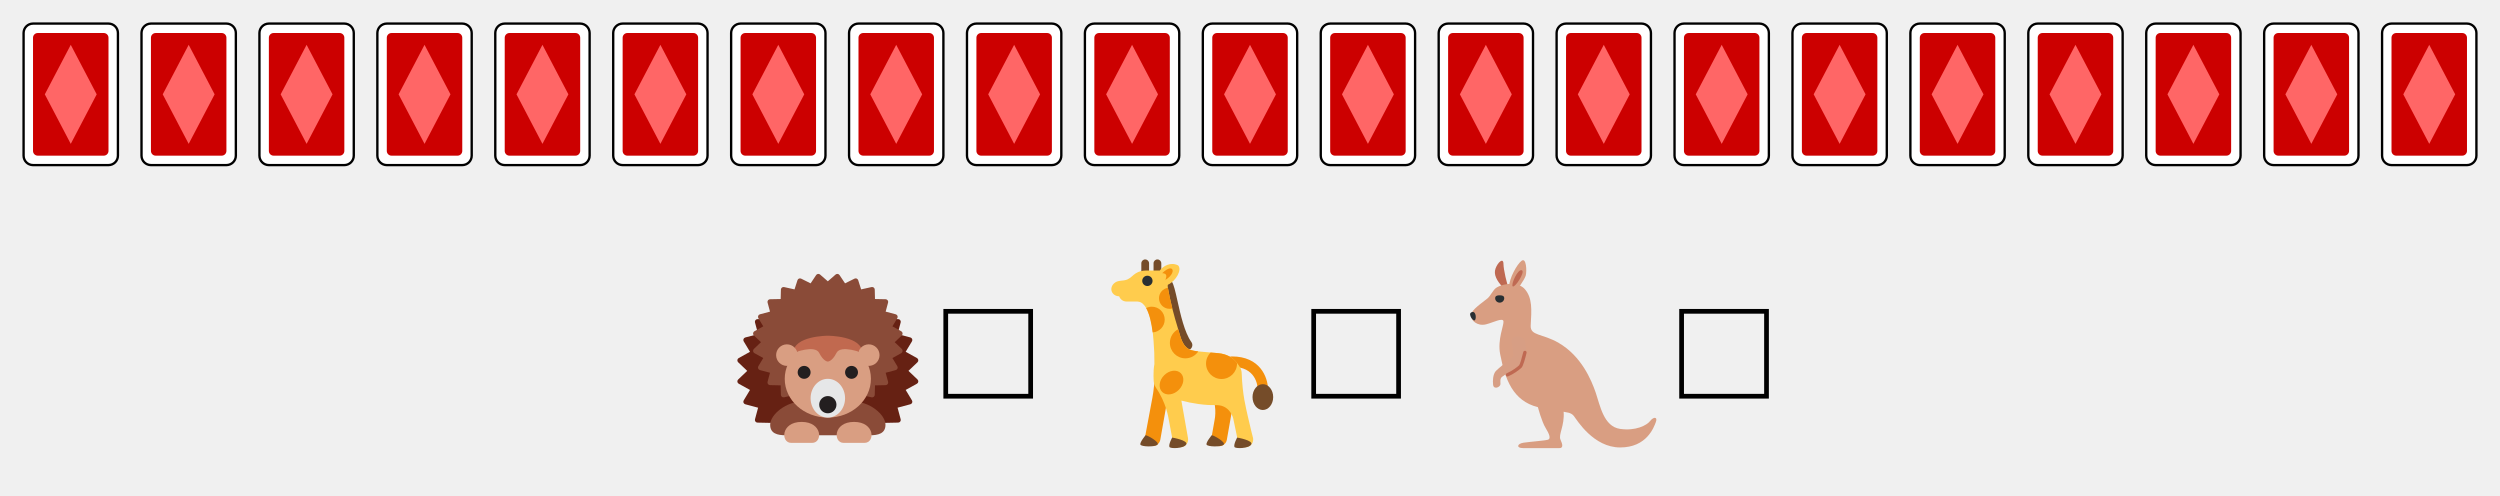
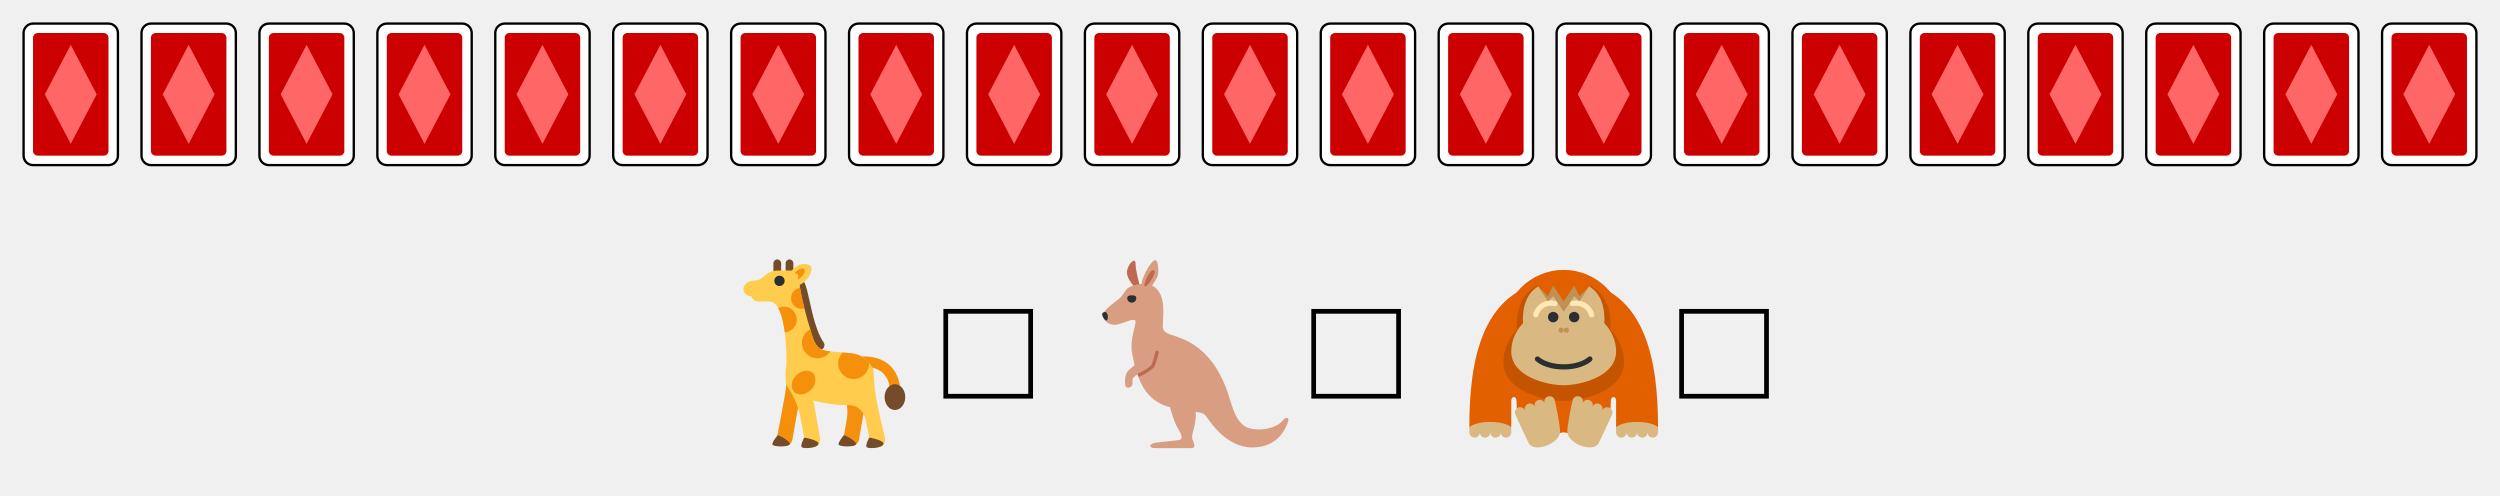
<svg xmlns="http://www.w3.org/2000/svg" width="1060" height="210" viewBox="0 0 1060 210">
  <defs>
</defs>
  <g>
    <g transform="translate(10.0, 10)">
      <rect x="0" y="0" width="40" height="60" rx="4" ry="4" fill="white" stroke="black" stroke-width="1" />
      <rect x="4" y="4" width="32" height="52" rx="2" ry="2" fill="#cc0000" stroke="none" />
      <path d="M20.0,9 L31,30.0 L20.0,51 L9,30.0 Z" fill="#ff6666" />
    </g>
    <g transform="translate(60.0, 10)">
      <rect x="0" y="0" width="40" height="60" rx="4" ry="4" fill="white" stroke="black" stroke-width="1" />
      <rect x="4" y="4" width="32" height="52" rx="2" ry="2" fill="#cc0000" stroke="none" />
      <path d="M20.0,9 L31,30.0 L20.0,51 L9,30.0 Z" fill="#ff6666" />
    </g>
    <g transform="translate(110.0, 10)">
      <rect x="0" y="0" width="40" height="60" rx="4" ry="4" fill="white" stroke="black" stroke-width="1" />
      <rect x="4" y="4" width="32" height="52" rx="2" ry="2" fill="#cc0000" stroke="none" />
      <path d="M20.0,9 L31,30.0 L20.0,51 L9,30.0 Z" fill="#ff6666" />
    </g>
    <g transform="translate(160.0, 10)">
      <rect x="0" y="0" width="40" height="60" rx="4" ry="4" fill="white" stroke="black" stroke-width="1" />
      <rect x="4" y="4" width="32" height="52" rx="2" ry="2" fill="#cc0000" stroke="none" />
      <path d="M20.0,9 L31,30.0 L20.0,51 L9,30.0 Z" fill="#ff6666" />
    </g>
    <g transform="translate(210.0, 10)">
      <rect x="0" y="0" width="40" height="60" rx="4" ry="4" fill="white" stroke="black" stroke-width="1" />
      <rect x="4" y="4" width="32" height="52" rx="2" ry="2" fill="#cc0000" stroke="none" />
      <path d="M20.0,9 L31,30.0 L20.0,51 L9,30.0 Z" fill="#ff6666" />
    </g>
    <g transform="translate(260.0, 10)">
      <rect x="0" y="0" width="40" height="60" rx="4" ry="4" fill="white" stroke="black" stroke-width="1" />
      <rect x="4" y="4" width="32" height="52" rx="2" ry="2" fill="#cc0000" stroke="none" />
      <path d="M20.0,9 L31,30.0 L20.0,51 L9,30.0 Z" fill="#ff6666" />
    </g>
    <g transform="translate(310.0, 10)">
      <rect x="0" y="0" width="40" height="60" rx="4" ry="4" fill="white" stroke="black" stroke-width="1" />
      <rect x="4" y="4" width="32" height="52" rx="2" ry="2" fill="#cc0000" stroke="none" />
      <path d="M20.0,9 L31,30.0 L20.0,51 L9,30.0 Z" fill="#ff6666" />
    </g>
    <g transform="translate(360.0, 10)">
      <rect x="0" y="0" width="40" height="60" rx="4" ry="4" fill="white" stroke="black" stroke-width="1" />
      <rect x="4" y="4" width="32" height="52" rx="2" ry="2" fill="#cc0000" stroke="none" />
      <path d="M20.0,9 L31,30.0 L20.0,51 L9,30.0 Z" fill="#ff6666" />
    </g>
    <g transform="translate(410.0, 10)">
      <rect x="0" y="0" width="40" height="60" rx="4" ry="4" fill="white" stroke="black" stroke-width="1" />
      <rect x="4" y="4" width="32" height="52" rx="2" ry="2" fill="#cc0000" stroke="none" />
      <path d="M20.0,9 L31,30.0 L20.0,51 L9,30.0 Z" fill="#ff6666" />
    </g>
    <g transform="translate(460.0, 10)">
      <rect x="0" y="0" width="40" height="60" rx="4" ry="4" fill="white" stroke="black" stroke-width="1" />
      <rect x="4" y="4" width="32" height="52" rx="2" ry="2" fill="#cc0000" stroke="none" />
      <path d="M20.0,9 L31,30.0 L20.0,51 L9,30.0 Z" fill="#ff6666" />
    </g>
    <g transform="translate(510.0, 10)">
      <rect x="0" y="0" width="40" height="60" rx="4" ry="4" fill="white" stroke="black" stroke-width="1" />
      <rect x="4" y="4" width="32" height="52" rx="2" ry="2" fill="#cc0000" stroke="none" />
      <path d="M20.0,9 L31,30.0 L20.0,51 L9,30.0 Z" fill="#ff6666" />
    </g>
    <g transform="translate(560.0, 10)">
      <rect x="0" y="0" width="40" height="60" rx="4" ry="4" fill="white" stroke="black" stroke-width="1" />
      <rect x="4" y="4" width="32" height="52" rx="2" ry="2" fill="#cc0000" stroke="none" />
      <path d="M20.0,9 L31,30.0 L20.0,51 L9,30.0 Z" fill="#ff6666" />
    </g>
    <g transform="translate(610.0, 10)">
      <rect x="0" y="0" width="40" height="60" rx="4" ry="4" fill="white" stroke="black" stroke-width="1" />
      <rect x="4" y="4" width="32" height="52" rx="2" ry="2" fill="#cc0000" stroke="none" />
      <path d="M20.0,9 L31,30.0 L20.0,51 L9,30.0 Z" fill="#ff6666" />
    </g>
    <g transform="translate(660.0, 10)">
      <rect x="0" y="0" width="40" height="60" rx="4" ry="4" fill="white" stroke="black" stroke-width="1" />
      <rect x="4" y="4" width="32" height="52" rx="2" ry="2" fill="#cc0000" stroke="none" />
      <path d="M20.0,9 L31,30.0 L20.0,51 L9,30.0 Z" fill="#ff6666" />
    </g>
    <g transform="translate(710.0, 10)">
      <rect x="0" y="0" width="40" height="60" rx="4" ry="4" fill="white" stroke="black" stroke-width="1" />
      <rect x="4" y="4" width="32" height="52" rx="2" ry="2" fill="#cc0000" stroke="none" />
      <path d="M20.0,9 L31,30.0 L20.0,51 L9,30.0 Z" fill="#ff6666" />
    </g>
    <g transform="translate(760.0, 10)">
      <rect x="0" y="0" width="40" height="60" rx="4" ry="4" fill="white" stroke="black" stroke-width="1" />
      <rect x="4" y="4" width="32" height="52" rx="2" ry="2" fill="#cc0000" stroke="none" />
      <path d="M20.0,9 L31,30.0 L20.0,51 L9,30.0 Z" fill="#ff6666" />
    </g>
    <g transform="translate(810.0, 10)">
      <rect x="0" y="0" width="40" height="60" rx="4" ry="4" fill="white" stroke="black" stroke-width="1" />
      <rect x="4" y="4" width="32" height="52" rx="2" ry="2" fill="#cc0000" stroke="none" />
      <path d="M20.0,9 L31,30.0 L20.0,51 L9,30.0 Z" fill="#ff6666" />
    </g>
    <g transform="translate(860.0, 10)">
      <rect x="0" y="0" width="40" height="60" rx="4" ry="4" fill="white" stroke="black" stroke-width="1" />
      <rect x="4" y="4" width="32" height="52" rx="2" ry="2" fill="#cc0000" stroke="none" />
      <path d="M20.0,9 L31,30.0 L20.0,51 L9,30.0 Z" fill="#ff6666" />
    </g>
    <g transform="translate(910.0, 10)">
      <rect x="0" y="0" width="40" height="60" rx="4" ry="4" fill="white" stroke="black" stroke-width="1" />
      <rect x="4" y="4" width="32" height="52" rx="2" ry="2" fill="#cc0000" stroke="none" />
      <path d="M20.0,9 L31,30.0 L20.0,51 L9,30.0 Z" fill="#ff6666" />
    </g>
    <g transform="translate(960.0, 10)">
      <rect x="0" y="0" width="40" height="60" rx="4" ry="4" fill="white" stroke="black" stroke-width="1" />
      <rect x="4" y="4" width="32" height="52" rx="2" ry="2" fill="#cc0000" stroke="none" />
      <path d="M20.0,9 L31,30.0 L20.0,51 L9,30.0 Z" fill="#ff6666" />
    </g>
    <g transform="translate(1010.0, 10)">
      <rect x="0" y="0" width="40" height="60" rx="4" ry="4" fill="white" stroke="black" stroke-width="1" />
      <rect x="4" y="4" width="32" height="52" rx="2" ry="2" fill="#cc0000" stroke="none" />
      <path d="M20.0,9 L31,30.0 L20.0,51 L9,30.0 Z" fill="#ff6666" />
    </g>
    <g transform="translate(301.0, 100)">
      <g>
        <svg x="10.0" y="10" width="80" height="80" viewBox="0 0 36 36">
-           <path fill="#6D6E71" d="M28.688 20.312C28.688 26.217 23.904 31 18 31c-5.903 0-10.688-4.783-10.688-10.688 0-5.903 4.786-10.689 10.688-10.689 5.904.001 10.688 4.786 10.688 10.689z" />
-           <path fill="#662113" d="M26 33.5H10c-1.665 0-2.479-1.339-2.763-2.31l-2.664-.056c-.153-.003-.297-.077-.389-.2-.092-.122-.123-.281-.083-.43l.594-2.216-2.446-.651c-.152-.041-.276-.15-.335-.296s-.046-.311.035-.445l1.199-1.993-2.156-1.192c-.139-.077-.233-.216-.254-.374-.02-.157.036-.315.151-.426l1.729-1.647-1.729-1.646c-.115-.11-.171-.268-.151-.426.021-.158.115-.297.254-.374l2.156-1.194-1.2-1.994c-.081-.135-.094-.3-.035-.445.059-.146.183-.255.335-.296l2.446-.65-.594-2.218c-.04-.148-.009-.307.083-.43s.236-.196.39-.2l2.575-.053.058-2.302c.004-.149.074-.289.192-.381.118-.092.271-.127.416-.094l2.521.561.717-2.234c.045-.139.148-.251.282-.308.136-.056.288-.051.417.014l2.284 1.139 1.341-2.009c.08-.119.208-.199.35-.218.145-.019.287.024.394.119L18 7.258l1.88-1.636c.109-.094.251-.137.395-.118.143.019.269.099.35.218l1.34 2.009 2.286-1.139c.13-.065.283-.069.417-.014.135.057.237.169.282.308l.716 2.234 2.521-.561c.146-.032.298.002.416.094s.188.232.192.381l.058 2.302 2.574.053c.153.003.297.077.389.2.093.123.123.282.083.43l-.595 2.217 2.449.65c.152.04.276.15.336.296.059.146.046.311-.035.445l-1.201 1.994 2.155 1.194c.14.077.233.216.254.374s-.036.316-.151.426l-1.729 1.646 1.729 1.647c.115.11.172.269.151.426-.021.158-.114.297-.254.374L32.854 24.9l1.2 1.993c.081.135.094.3.035.445-.06.146-.184.255-.335.296l-2.45.651.595 2.216c.04.148.01.307-.082.43-.093.123-.236.197-.39.2l-2.663.056c-.285.974-1.099 2.313-2.764 2.313z" />
-           <path fill="#8A4B38" d="M16.188 28.824c-.022 0-.044-.001-.066-.004-.143-.019-.27-.099-.35-.219l-1.058-1.585-1.805.899c-.131.064-.283.07-.418.014-.134-.057-.237-.169-.282-.309l-.564-1.757-1.99.442c-.148.031-.299-.003-.417-.095s-.188-.231-.192-.381l-.045-1.804-2.029-.043c-.153-.003-.297-.077-.389-.2-.092-.122-.123-.281-.083-.43l.464-1.732-1.92-.51c-.152-.041-.276-.15-.335-.296s-.046-.311.035-.445l.937-1.557-1.688-.934c-.14-.077-.234-.216-.254-.374-.02-.158.036-.316.151-.426l1.352-1.289-1.352-1.287c-.115-.11-.171-.268-.151-.426.021-.158.115-.297.254-.374l1.689-.935-.937-1.558c-.081-.135-.094-.3-.035-.445.059-.146.183-.255.335-.296l1.922-.511-.466-1.732c-.04-.148-.009-.307.083-.43s.236-.196.39-.2l2.029-.042.045-1.805c.004-.149.074-.289.192-.381.117-.092.27-.127.416-.094l1.99.442.564-1.756c.045-.139.148-.251.282-.308.136-.055.287-.051.418.014l1.805.899 1.058-1.584c.08-.119.207-.199.35-.218.144-.021.287.024.395.119L18 4.172l1.484-1.291c.109-.095.253-.138.395-.119.143.019.269.099.35.218l1.057 1.583 1.807-.9c.13-.064.283-.069.417-.013.135.057.237.169.282.308l.562 1.756 1.991-.442c.146-.033.3.002.416.094.118.092.188.232.192.382l.045 1.804 2.028.042c.153.003.297.077.389.2.093.123.123.282.083.43l-.465 1.734 1.924.511c.152.041.276.15.336.296.059.146.046.311-.035.445l-.938 1.558 1.689.935c.14.077.233.216.254.374.021.158-.036.316-.151.426l-1.353 1.287 1.353 1.289c.115.11.172.268.151.426-.021.158-.115.296-.254.374l-1.688.934.938 1.557c.081.135.094.3.035.445-.06.145-.184.255-.335.296l-1.925.512.465 1.732c.04.148.01.307-.082.43-.093.123-.236.197-.39.2l-2.028.043-.045 1.804c-.004.149-.074.289-.192.381-.117.092-.271.126-.416.095l-1.991-.442-.562 1.757c-.045.139-.147.252-.282.309-.134.058-.284.053-.417-.014l-1.806-.899-1.058 1.585c-.08.12-.207.199-.35.219-.142.018-.286-.024-.395-.119L18 27.407l-1.483 1.294c-.092.08-.209.123-.329.123z" />
-           <path fill="#8A4B38" d="M13.5 27.052h9c3.521 0 6.5 2.575 6.5 4.5 0 1.65-1.35 2-3 2H10c-1.65 0-3-.35-3-2 0-1.925 2.99-4.5 6.5-4.5z" />
-           <path fill="#D99E82" d="M26.222 22.779c0 4.088-3.68 7.398-8.222 7.398s-8.222-3.31-8.222-7.398c0-4.087 3.68-7.4 8.222-7.4s8.222 3.313 8.222 7.4z" />
-           <path fill="#E6E7E8" d="M21.289 26.479c0 2.043-1.473 3.699-3.289 3.699s-3.289-1.656-3.289-3.699S16.183 22.78 18 22.78s3.289 1.655 3.289 3.699z" />
-           <path fill="#231F20" d="M19.645 27.711c0 .908-.736 1.645-1.645 1.645s-1.645-.736-1.645-1.645c0-.908.736-1.642 1.645-1.642s1.645.734 1.645 1.642zm-4.934-6.166c0 .682-.552 1.234-1.233 1.234s-1.233-.553-1.233-1.234c0-.68.552-1.232 1.233-1.232.681-.001 1.233.552 1.233 1.232zm9.044 0c0 .682-.552 1.234-1.232 1.234-.682 0-1.233-.553-1.233-1.234 0-.68.552-1.232 1.233-1.232.68-.001 1.232.552 1.232 1.232z" />
-           <path fill="#C1694F" d="M11.422 17.846s4.111-1.644 4.933 0C17.178 19.49 18 19.49 18 19.49v-4.934c0 .001-6.578.001-6.578 3.29zm13.155 0s-4.11-1.644-4.933 0C18.822 19.49 18 19.49 18 19.49v-4.934c0 .001 6.577.001 6.577 3.29z" />
-           <path fill="#D99E82" d="M12.245 18.256c0 1.136-.92 2.056-2.055 2.056-1.136 0-2.056-.92-2.056-2.056 0-1.135.92-2.055 2.056-2.055 1.135 0 2.055.92 2.055 2.055zm15.621 0c0 1.136-.92 2.056-2.056 2.056-1.135 0-2.056-.92-2.056-2.056 0-1.135.921-2.055 2.056-2.055 1.136 0 2.056.92 2.056 2.055zM11 35c-2 0-2-4 2-4s4.062 4 2 4h-4zm10 0c-2 0-2-4 2-4s4.062 4 2 4h-4z" />
-         </svg>
-         <rect x="100.0" y="32.0" width="36.0" height="36.0" fill="none" stroke="black" stroke-width="2" />
-       </g>
-     </g>
-     <g transform="translate(457.0, 100)">
-       <g>
-         <svg x="10.0" y="10" width="80" height="80" viewBox="0 0 36 36">
          <path d="M22.217 35.615h-.002c-.804-.142-1.34-.908-1.198-1.712l.59-3.344s.68-3.165-1.076-5.449c1.259-1.171 5.024.085 5.024.085l-1.626 9.221c-.142.804-.908 1.34-1.712 1.199zm-12.692-.021h-.002c-.804-.142-1.34-.908-1.198-1.712l1.312-7.025s.503-2.419.503-4.439c1.142-.439 2.723 2.757 2.723 2.757l-1.626 9.221c-.143.803-.909 1.339-1.712 1.198zm21.277-9.823c-.537 0-.977-.431-.985-.969-.012-.723-.304-4.326-4.925-4.326-.545 0-.985-.441-.985-.985s.441-.985.985-.985c5.363 0 6.858 3.938 6.896 6.264.009.545-.425.993-.969 1.002l-.017-.001z" fill="#F4900C" />
          <g fill="#754C29">
            <path d="M15.226 17.252l-3.46-11.98 1.687-1.02c.369.61.628 1.722 1.054 3.633.569 2.558 1.349 6.06 2.657 7.876.318.442.218 1.058-.224 1.376-.175.126-1.714.115-1.714.115zM7.615 2.71V.739c0-.408.331-.739.739-.739s.739.331.739.739V2.71H7.615zm2.332 0V.739c0-.408.331-.739.739-.739s.739.331.739.739V2.71H9.947z" />
            <ellipse cx="30.802" cy="26.263" rx="1.971" ry="2.464" />
          </g>
          <path fill="#FFCC4D" d="M28.935 34.094s-.647-2.515-.998-4.154c-.332-1.549-1.025-3.981-1.171-8.225-.01-.145-.039-.512-.138-.779-.122-.33-.567-.933-.766-1.203-.777-1.052-2.012-1.691-3.526-1.847-1.283-.132-2.573-.185-3.854-.339-.59-.071-1.1-.156-1.422-.272-1.636-.589-1.962-2.502-2.414-3.965-.8-2.59-1.508-5.225-1.961-7.9l-.036.009.036-.009-.027-.165V4.84c1.567-.714 2.79-2.888 1.971-3.706-1.416-.708-2.827.11-3.513.992-.02-.001-.039-.006-.059-.006H8.459c-.655 0-1.304.16-1.872.51-.584.359-.986.907-1.633 1.19-.786.344-1.721.093-2.417.64-1.189.933-.625 2.525.854 2.578.201.577.745.993 1.39.993h2.106c.055.011.108.021.173.029.604.071 1.088.525 1.477 1.215 1.047 1.856 1.244 4.244 1.415 6.324.119 1.448.177 2.906.158 4.36-.293 1.566-.12 3.377-.12 3.377.044.419.186.777.394 1.095l-.01.011c1.99 2.81 2.449 5.97 2.449 5.97l.784 4.193c.142.804.908 1.341 1.713 1.199.804-.142 1.341-.908 1.199-1.712l-1.262-7.159c1.977.534 4.609.932 6.449.852 0 .006-.003.014-.002.02 2.371-.146 3.26 1.73 3.454 2.576.194.846.868 4.228.868 4.228.142.804.909 1.341 1.712 1.199.802-.143 1.339-.91 1.197-1.714z" />
          <path fill="#F4900C" d="M11.975 22.1c-.985.985-1.16 2.408-.391 3.178.77.77 2.193.595 3.178-.391s1.16-2.408.391-3.178c-.77-.77-2.193-.595-3.178.391zm1.088-6.185c0 1.633 1.324 2.956 2.956 2.956 1.029 0 1.933-.526 2.462-1.323-.59-.071-1.1-.156-1.422-.272-1.564-.563-1.872-2.237-2.253-3.441-.057-.179-.108-.349-.162-.523-.935.496-1.581 1.469-1.581 2.603zm-.986-4.434c0-1.361-1.103-2.464-2.464-2.464-.388 0-.75.098-1.077.257.635 1.126 1.015 2.885 1.242 4.653 1.282-.086 2.299-1.142 2.299-2.446zm-1.093-4.079c0 1.118.906 2.023 2.023 2.023.182 0 .355-.032.523-.077-.449-1.787-.709-3.122-.847-3.937-.961.156-1.699.985-1.699 1.991zm8.977 12.456c0 1.633 1.324 2.956 2.956 2.956 1.633 0 2.956-1.324 2.956-2.956 0-.043-.011-.082-.013-.124-.777-1.052-2.012-1.691-3.526-1.847-.457-.047-.972-.088-1.499-.128-.538.536-.874 1.277-.874 2.099zM11.598 2.613c.505-.483 1.317-1.089 1.778-.856.461.233.258 1.273-1.166 2.151.113-.439.551-1.215-.612-1.295z" />
          <circle fill="#292F33" cx="8.772" cy="4.09" r=".985" />
          <path d="M21.047 33.545s-1.142 1.351-.985 1.781 2.741.491 3.249.022-1.951-1.842-2.264-1.803zm-12.623 0s-1.142 1.351-.985 1.781c.156.43 2.741.491 3.249.022s-1.951-1.842-2.264-1.803zm4.547 2.22c.136.391 2.766.329 3.205-.461.439-.79-2.678-1.317-2.678-1.317s-.703 1.273-.527 1.778zm12.404 0c.136.391 2.766.329 3.205-.461.439-.79-2.678-1.317-2.678-1.317s-.703 1.273-.527 1.778z" fill="#754C29" />
        </svg>
        <rect x="100.0" y="32.0" width="36.0" height="36.0" fill="none" stroke="black" stroke-width="2" />
      </g>
    </g>
-     <g transform="translate(613.0, 100)">
+     <g transform="translate(457.0, 100)">
      <g>
        <svg x="10.0" y="10" width="80" height="80" viewBox="0 0 36 36">
          <path fill="#BF6952" d="M6.513.886c0 .984.649 3.926 1.153 5.047s-.505.35-1.442-.771-1.657-2.244-1.225-3.435S6.513-.446 6.513.886z" />
          <path fill="#D99E82" d="M.314 10.699c-.004.961 1.22 2.097 2.883 1.682 1.333-.332 3.234-1.359 3.316-.561.082.798-1.179 3.471-.629 6.276.93 4.74 2.379 8.873 7.201 10.095 0 0 .723 2.775 1.479 3.986.694 1.111 1.029 2.022.45 2.215-.579.193-3.472.386-4.694.579C9.099 35.164 8.906 36 10.256 36H17.2c.707 0 .643-.643.193-1.607s.805-2.643.598-5.332c.414.14 1.395.067 1.974.838.579.772 3.729 5.976 8.809 5.976s6.43-3.826 6.815-4.855c.386-1.029-.45-1.029-1.093-.193s-2.761 1.931-5.722 1.508c-3.151-.45-3.822-4.465-4.658-6.909-.836-2.443-2.74-6.968-7.044-9.487-3.177-1.859-5.483-1.31-5.363-3.356.178-3.033.325-5.21-1.099-6.892-1.15-1.357-3.851-1.264-5.418-.319-.697.42-1.117 1.595-1.778 2.103C1.428 8.998.317 9.848.314 10.699z" />
          <path fill="#D79E84" d="M6.042 22.625c-.259.531-.006 1.019-.158 1.355-.225.497-1.254.804-1.35-.032-.097-.836-.021-1.948.45-2.572.322-.427 3.279-2.797 3.408-2.893.129-.096-.354-2.893-.354-2.893s.096-1.125 1.447-.868c1.35.257 1.318 1.415 1.318 2.636s.225 2.443-.386 2.733-4.117 2.003-4.375 2.534z" />
          <path fill="#292F33" d="M6.657 7.405c0 .465-.387.841-.865.841s-.865-.377-.865-.841.387-.561.865-.561.865.096.865.561z" />
          <path fill="#D99E82" d="M9.973.255c.912-.665 1.009 1.963.793 2.804S8.891 6.073 8.891 6.073s-1.297.631-1.297-.911S9.108.886 9.973.255z" />
          <path fill="#BF6952" d="M10.062 2.09c.58.346-1.307 3.303-1.766 3.055-.459-.247.988-3.519 1.766-3.055z" />
          <path fill="#292F33" d="M.314 10.139c.869-.528 1.081.911.793 1.402-.289.49-1.37-1.052-.793-1.402z" />
          <path fill="#BF6952" d="M7.274 22.34c-.125 0-.244-.073-.297-.195-.071-.164.004-.354.168-.426 1.066-.464 1.99-1.182 2.367-1.533.15-.182.523-1.447.777-2.511.042-.174.219-.278.39-.24.174.042.281.216.24.39-.223.931-.645 2.536-.966 2.835-.546.508-1.546 1.216-2.55 1.652-.042.019-.086.028-.129.028z" />
        </svg>
        <rect x="100.0" y="32.0" width="36.0" height="36.0" fill="none" stroke="black" stroke-width="2" />
      </g>
    </g>
+     <g transform="translate(613.0, 100)">
+       <g>
+         <svg x="10.0" y="10" width="80" height="80" viewBox="0 0 36 36">
+           <path fill="#E26000" d="M36 32c0-12-2-28-18-28S0 20 0 32h8v-5c0-1 1-1 1 0 0 7 4 6 4 6l2 2 1-1c0-.552 1.448-1 2-1s2 .448 2 1l1 1 2-2s4 1 4-6c0-1 1-1 1 0v5h8z" />
+           <circle fill="#E26000" cx="18" cy="13.5" r="11.5" />
+           <path fill="#D9B981" d="M32 31c-3 0-4 1-4 1v1c0 .552.448 1 1 1s1-.448 1-1c0 .552.448 1 1 1s1-.448 1-1c0 .552.448 1 1 1s1-.448 1-1c0 .552.448 1 1 1s1-.448 1-1v-1s-1-1-4-1zM4 31c-3 0-4 1-4 1v1c0 .552.448 1 1 1s1-.448 1-1c0 .552.448 1 1 1s1-.448 1-1c0 .552.448 1 1 1s1-.448 1-1c0 .552.448 1 1 1s1-.448 1-1v-1s-1-1-4-1z" />
+           <path fill="#C45400" d="M6.5 19.607C6.5 25.051 14.167 27 18 27s11.5-1.949 11.5-7.393c0-2.366-.974-4.536-2.595-6.235.023-.244.04-.491.04-.747C26.944 7.862 24.9 4 18 4s-8.944 3.862-8.944 8.625c0 .256.017.503.04.747C7.474 15.071 6.5 17.241 6.5 19.607z" />
+           <path fill="#D9B981" d="M8 17.571C8 22.305 14.667 24 18 24s10-1.695 10-6.429c0-2.057-.847-3.944-2.257-5.422.02-.212.035-.427.035-.65C25.778 7.358 24 4 18 4s-7.778 3.358-7.778 7.5c0 .223.015.438.035.65C8.847 13.627 8 15.514 8 17.571z" />
+           <circle fill="#292F33" cx="16" cy="11" r="1" />
+           <circle fill="#292F33" cx="20" cy="11" r="1" />
+           <path fill="#FFE8B6" d="M12.67 11.073c-.042 0-.084-.005-.127-.016-.267-.07-.427-.343-.357-.61.488-1.867 2.405-2.988 4.271-2.503.267.07.427.343.357.61-.07.267-.343.424-.61.357-1.332-.347-2.702.455-3.05 1.788-.059.225-.262.374-.484.374zm10.66 0c-.223 0-.425-.149-.483-.374-.169-.646-.579-1.188-1.155-1.525-.576-.339-1.249-.432-1.896-.262-.269.069-.54-.091-.609-.357-.07-.268.09-.541.357-.61.901-.236 1.846-.106 2.653.367.807.473 1.381 1.231 1.616 2.136.07.267-.09.54-.357.61-.042.009-.085.015-.126.015z" />
+           <path fill="#C09154" d="M13 5l2 3 1-1 2 3 2-3 1 1 2-3s-2-1-5-1-5 1-5 1z" />
+           <path fill="#E26000" d="M13 5l2 2 1-2 2 3 2-3 1 2 2-2s-2-2-5-2-5 2-5 2z" />
+           <circle fill="#C09154" cx="17.5" cy="13.5" r=".5" />
+           <circle fill="#C09154" cx="18.5" cy="13.5" r=".5" />
+           <path fill="#292F33" d="M18 21c-3.665 0-5.286-1.579-5.354-1.646-.195-.195-.195-.512 0-.707.195-.194.51-.195.705-.002C13.365 18.658 14.783 20 18 20c3.218 0 4.635-1.342 4.648-1.356.197-.191.514-.189.706.006.193.195.193.509-.001.703C23.286 19.421 21.665 21 18 21z" />
+           <path fill="#D9B981" d="M17.295 33c-.235 2.224-5 4-6 2-.247-.494-2.341-4.936-2.535-5.453-.194-.517.068-1.094.586-1.287s1.094.068 1.287.586c-.194-.517.068-1.094.586-1.287.517-.194 1.094.068 1.287.586-.194-.517.068-1.094.586-1.287.517-.194 1.094.068 1.287.586-.194-.517.068-1.094.586-1.287s1.094.068 1.287.586c.193.514 1.148 5.263 1.043 6.257zm1.41 0c.235 2.224 5 4 6 2 .247-.494 2.341-4.936 2.535-5.453.194-.517-.068-1.094-.586-1.287s-1.094.068-1.287.586c.194-.517-.068-1.094-.586-1.287-.517-.194-1.094.068-1.287.586.194-.517-.068-1.094-.586-1.287-.517-.194-1.094.068-1.287.586.194-.517-.068-1.094-.586-1.287s-1.094.068-1.287.586c-.193.514-1.148 5.263-1.043 6.257z" />
+         </svg>
+         <rect x="100.0" y="32.0" width="36.0" height="36.0" fill="none" stroke="black" stroke-width="2" />
+       </g>
+     </g>
  </g>
</svg>
